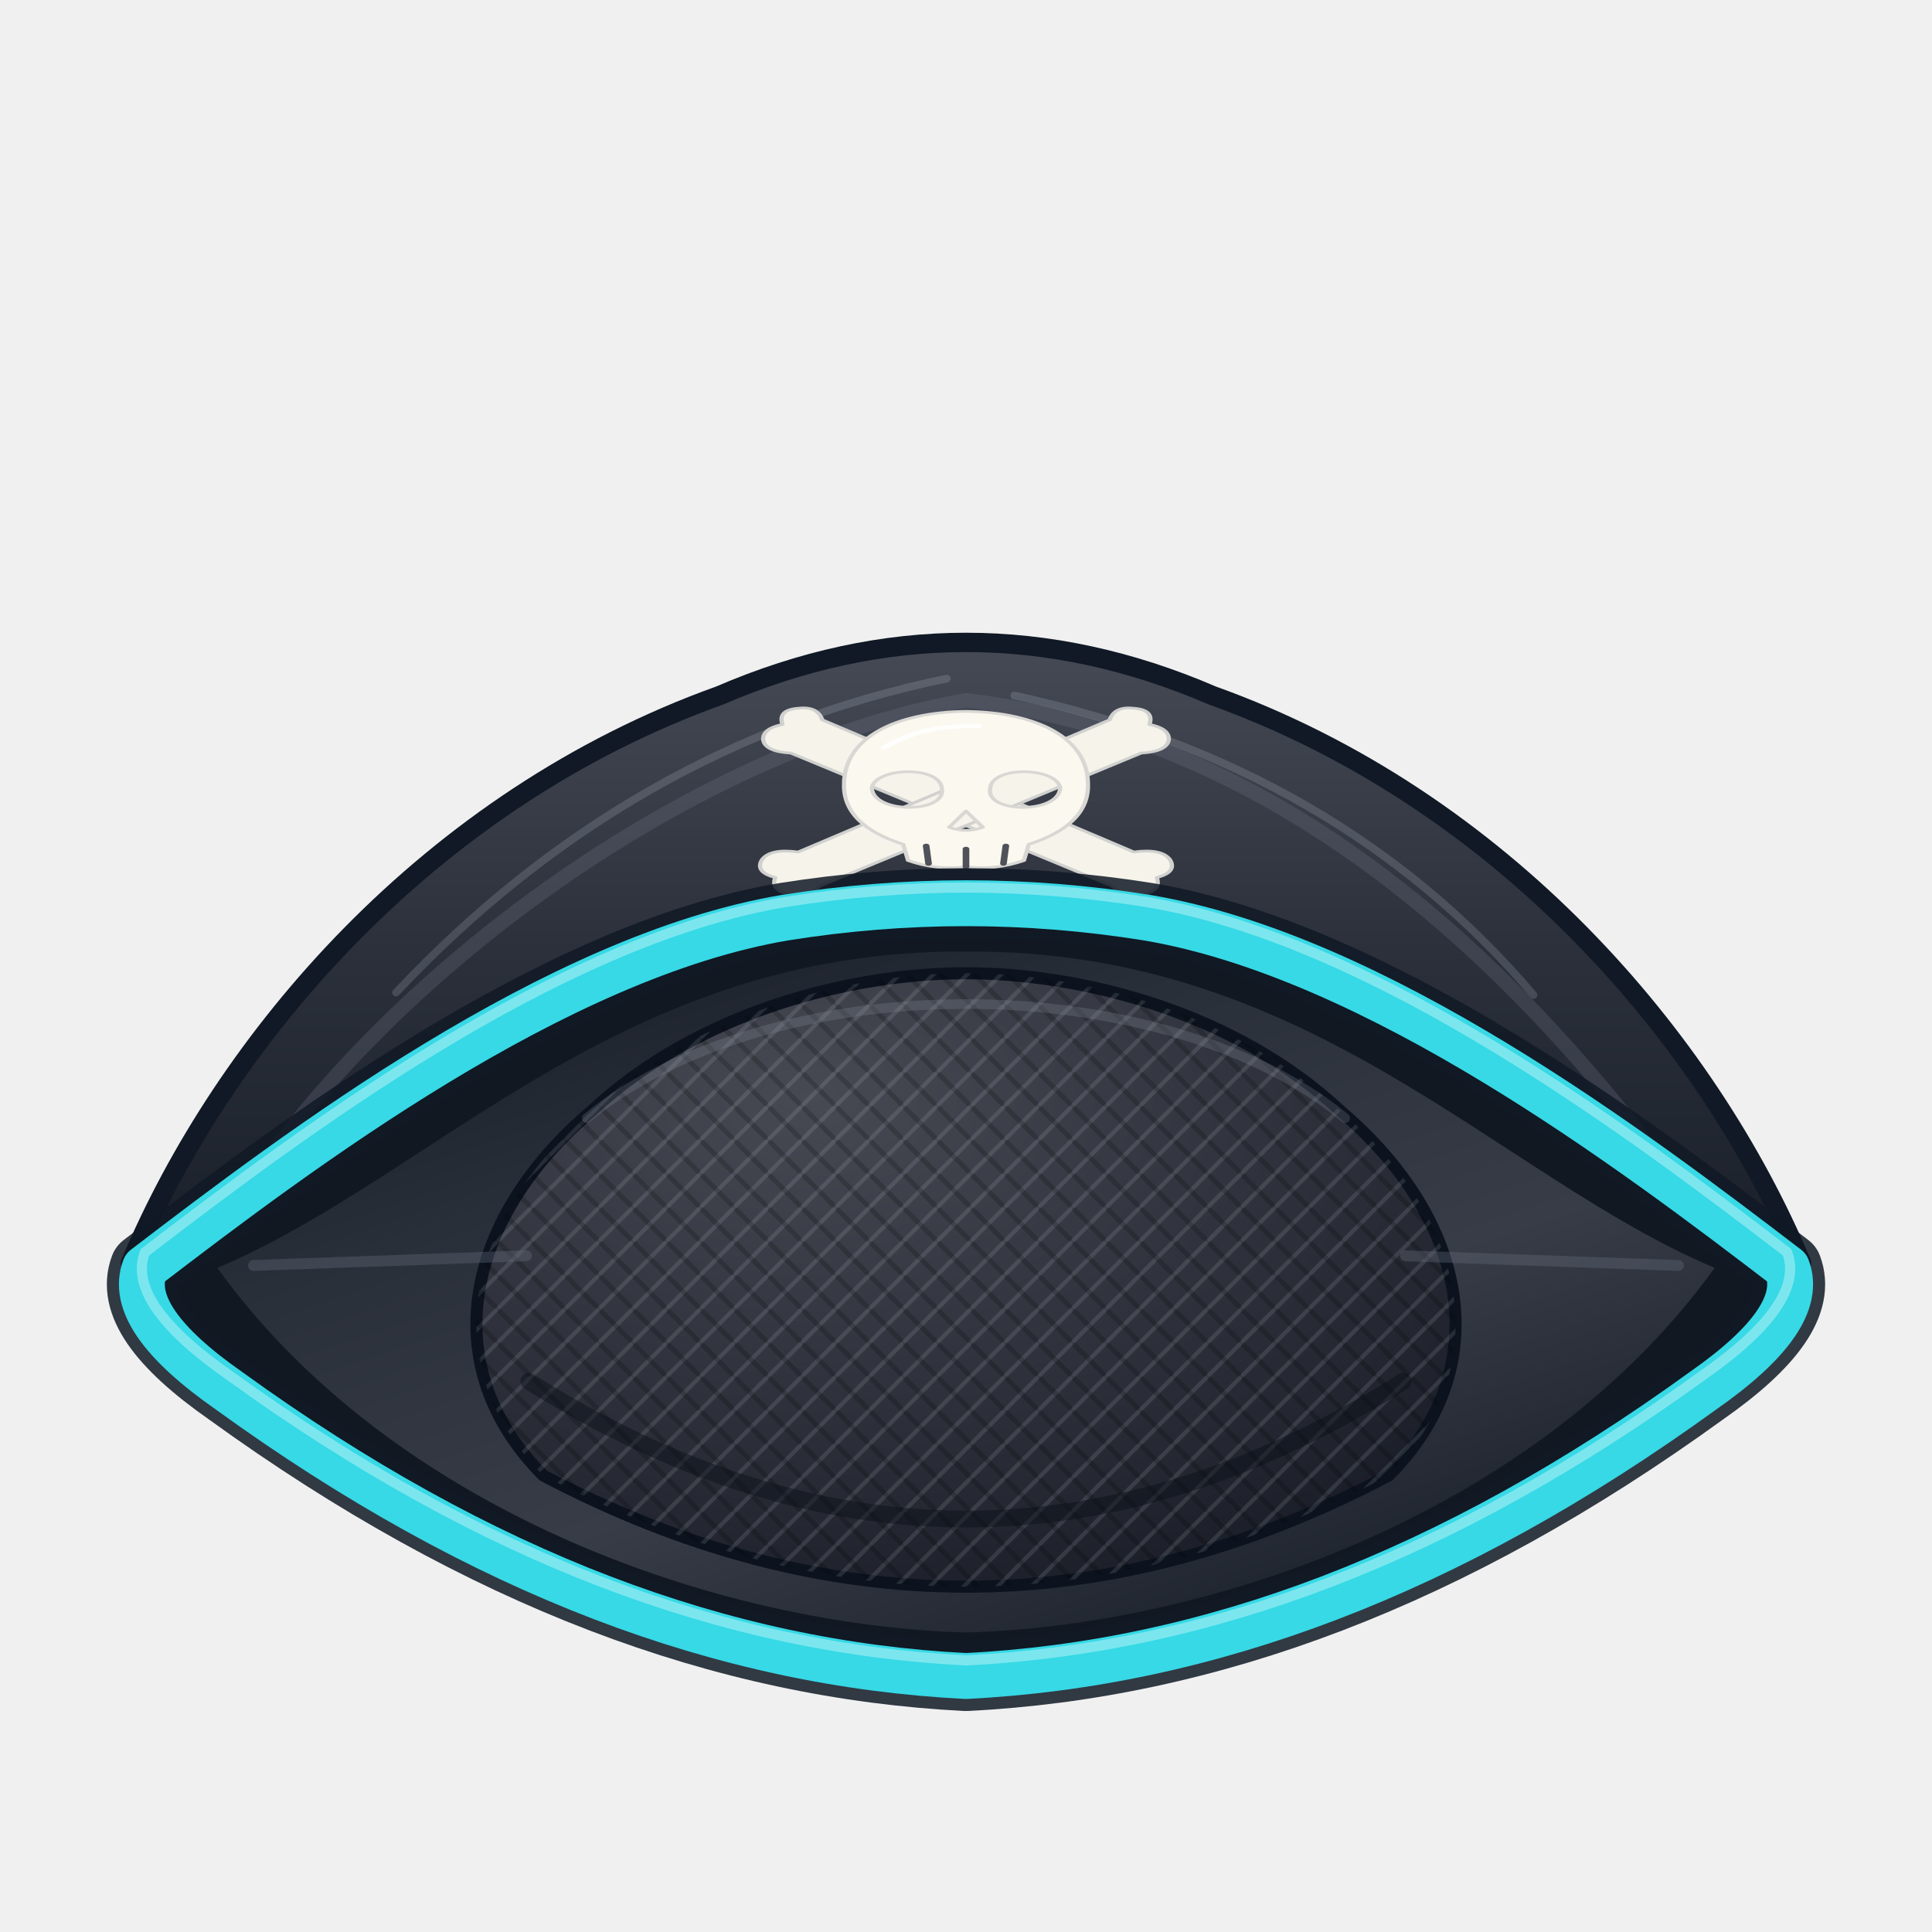
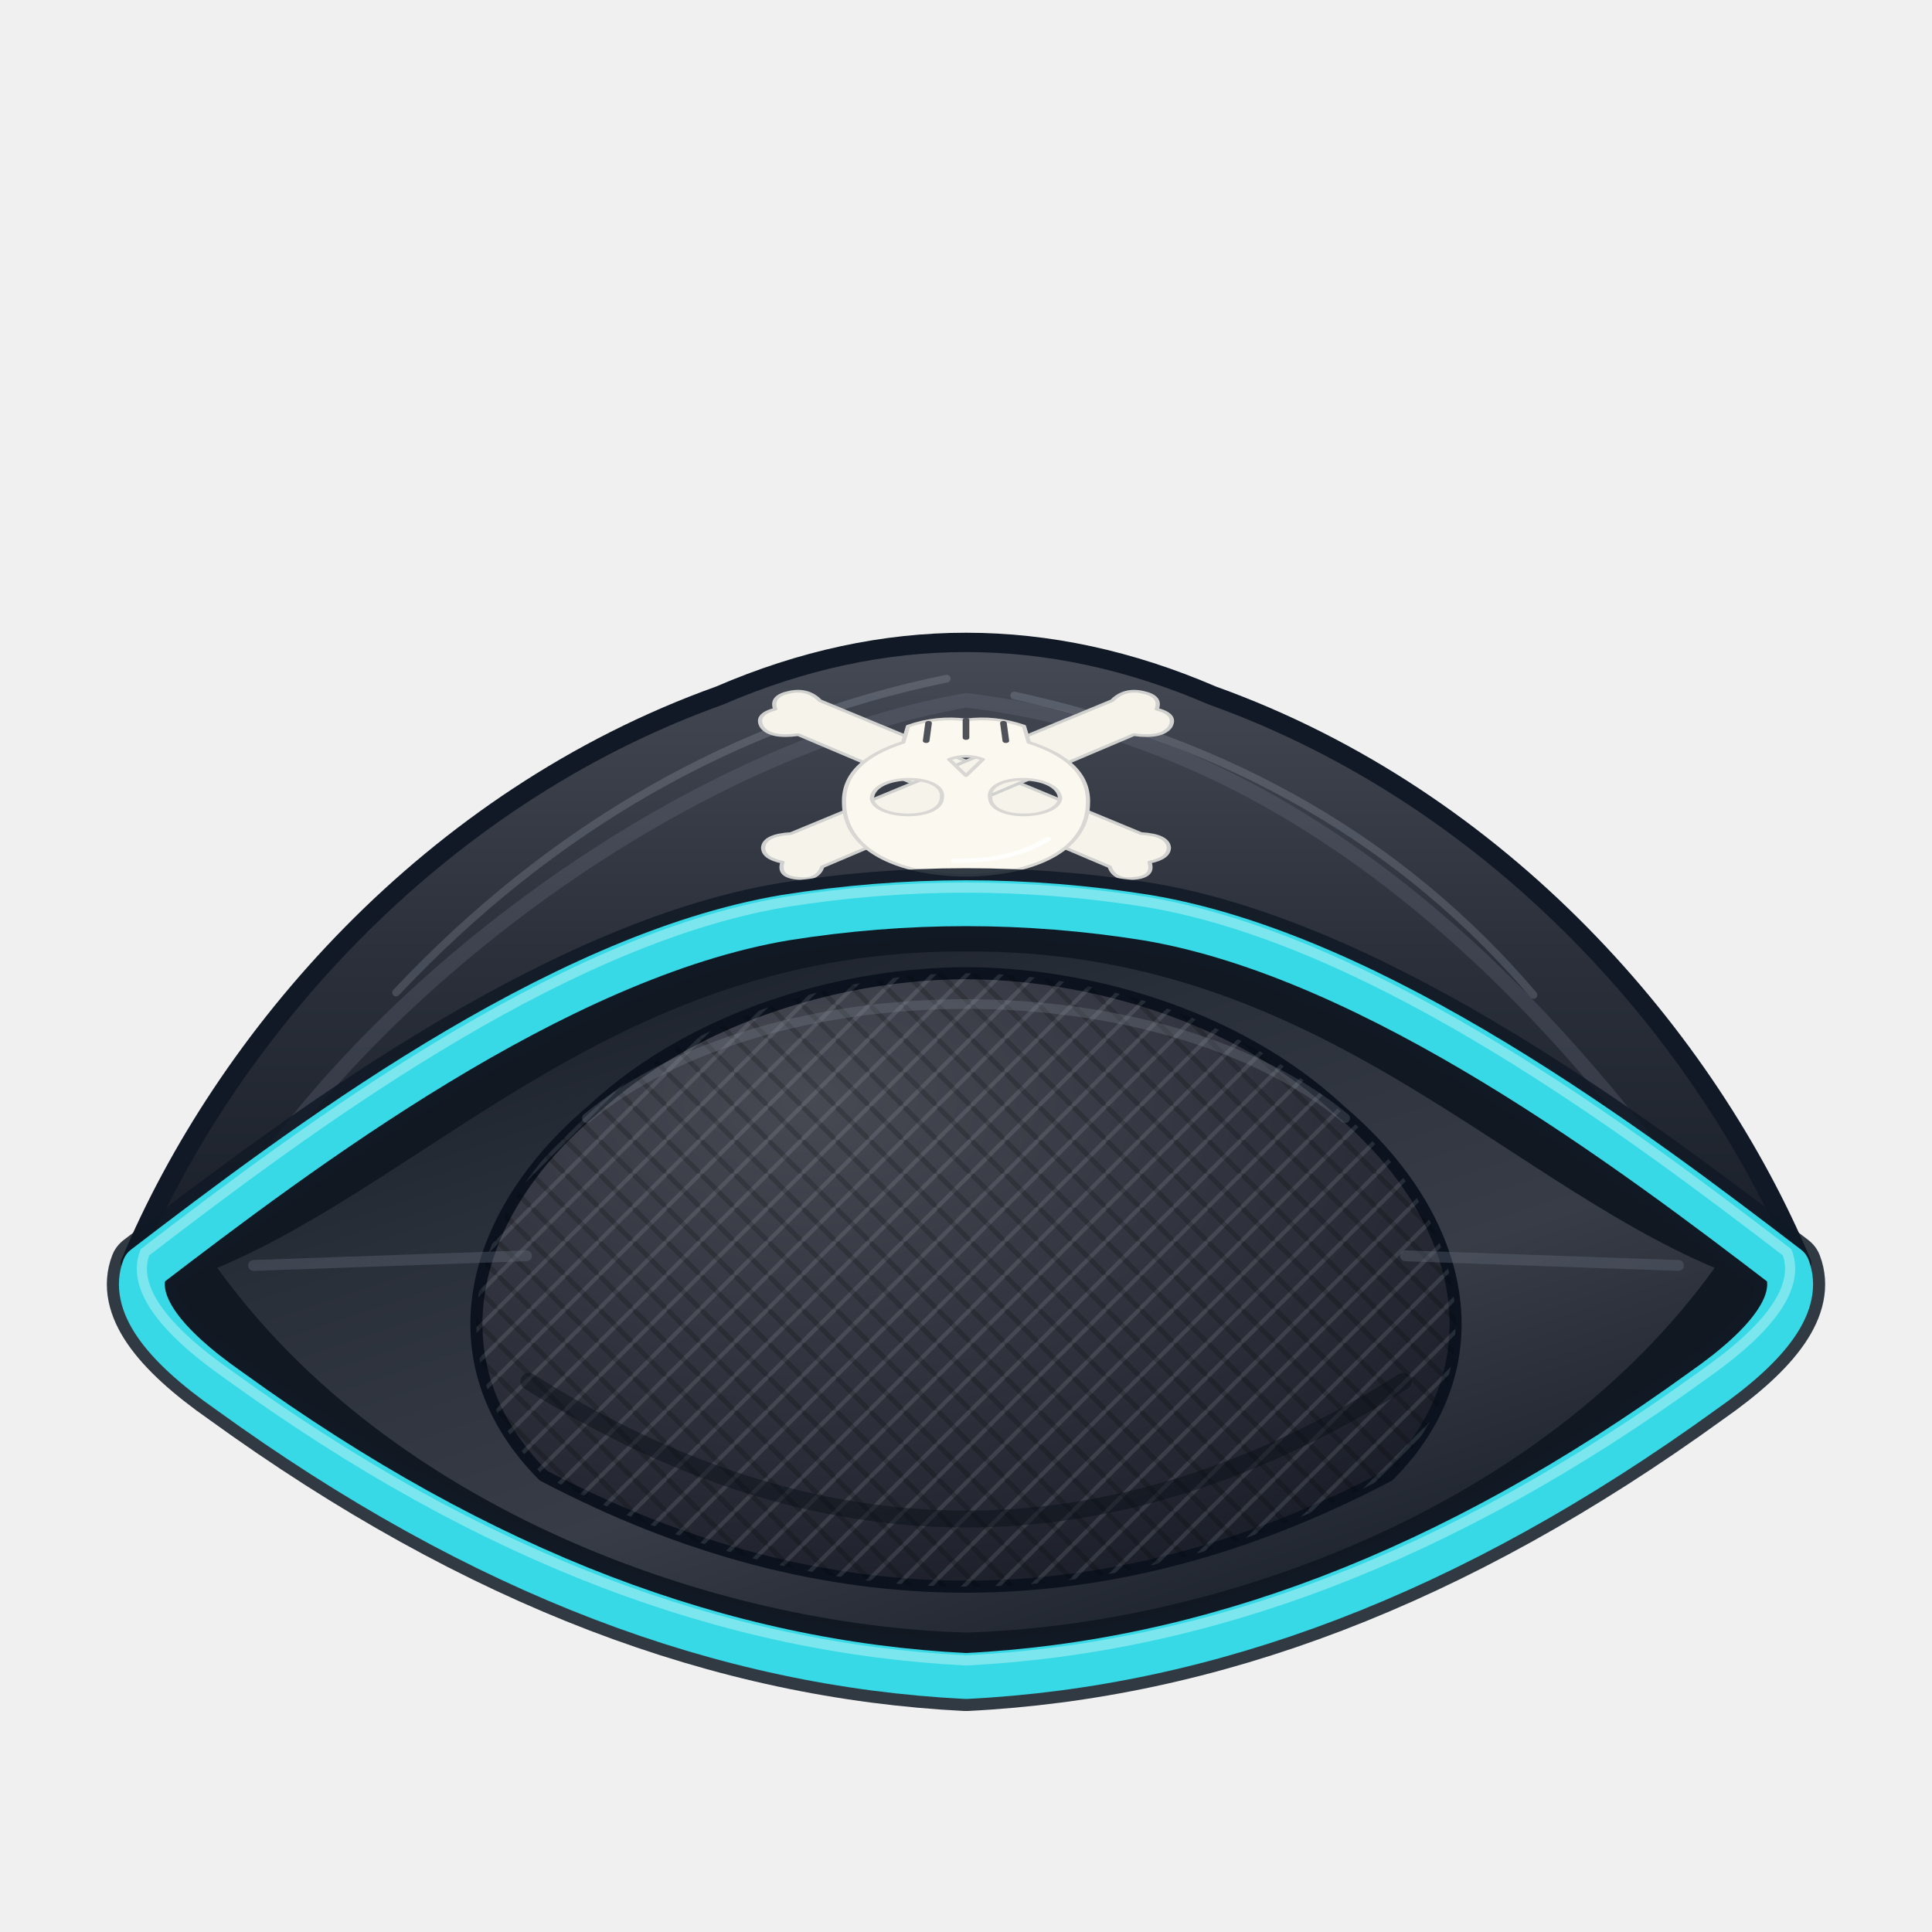
<svg xmlns="http://www.w3.org/2000/svg" width="80" height="80" viewBox="-8 -8 80 80" role="img" aria-label="GAME FRIENDS pirate hat — top-down, upper trim in player color" color="#36d9e5" data-cosmetic="pirate-hat" data-view="top-down" data-anchor="32 32" data-color-binding="root-color">
  <defs>
    <radialGradient id="gf-pirate-top-felt" cx=".34" cy=".2" r=".95">
      <stop offset="0" stop-color="#474a53" />
      <stop offset=".36" stop-color="#363943" />
      <stop offset=".75" stop-color="#242731" />
      <stop offset="1" stop-color="#151923" />
    </radialGradient>
    <linearGradient id="gf-pirate-top-crown" x1=".08" y1="0" x2=".8" y2="1">
      <stop offset="0" stop-color="#151a24" />
      <stop offset=".3" stop-color="#292f39" />
      <stop offset=".64" stop-color="#383c46" />
      <stop offset="1" stop-color="#181e28" />
    </linearGradient>
    <linearGradient id="gf-pirate-top-fold" x1="0" y1="0" x2="0" y2="1">
      <stop offset="0" stop-color="#454a55" />
      <stop offset=".43" stop-color="#2b303b" />
      <stop offset="1" stop-color="#141a24" />
    </linearGradient>
    <pattern id="gf-pirate-top-weave" width="1.4" height="1.4" patternUnits="userSpaceOnUse">
      <path d="M-.35 .35 L.35-.35 M0 1.4 L1.4 0 M1.05 1.75 L1.75 1.05" fill="none" stroke="#d4d8df" stroke-width=".17" stroke-opacity=".13" />
      <path d="M0 0 L1.4 1.4" fill="none" stroke="#000000" stroke-width=".2" stroke-opacity=".18" />
    </pattern>
  </defs>
  <g stroke-linecap="round" stroke-linejoin="round">
    <g data-part="front-fold">
      <path d="M-2.6 44.3 C1.3 35 9.8 25.1 21.8 20.8 Q32 16.4 42.2 20.8 C54.2 25.1 62.7 35 66.6 44.3 L62.8 48.2 Q32 34.6 1.2 48.2 Z" fill="url(#gf-pirate-top-fold)" stroke="#101925" stroke-width=".8" />
      <path d="M1.1 43 C7.1 32.8 20.5 23 32 21 Q49 23 62.9 43" fill="none" stroke="#747a88" stroke-width=".6" stroke-opacity=".26" />
      <path d="M8.4 33.1 Q18.1 22.8 31.2 20.1 M34 20.8 Q47.4 23.7 55.5 33.2" fill="none" stroke="#d1d5df" stroke-width=".32" stroke-opacity=".18" />
-       <g id="gf-pirate-top-skull" data-part="skull-and-bones" transform="translate(32 25.2) scale(.5 .32)" stroke-linecap="round" stroke-linejoin="round">
+       <g id="gf-pirate-top-skull" data-part="skull-and-bones" transform="translate(32 24.5) rotate(180) scale(.5 .32)" stroke-linecap="round" stroke-linejoin="round">
        <path d="M-14.5-6.3 Q-16.7-6.5-16.8-8.1 Q-16.8-9.5-15.2-10 Q-15.6-11.9-13.9-12.1 Q-12.3-12.4-11.9-10.6 L13.9 6.5 Q16.2 6 16.9 7.5 Q17.5 9.1 15.8 9.8 Q16.2 11.5 14.6 12 Q13.1 12.5 12.1 10.9 Z" fill="#f6f3eb" stroke="#d0d1ce" stroke-width=".35" />
        <g transform="scale(-1 1)">
          <path d="M-14.5-6.3 Q-16.7-6.5-16.8-8.1 Q-16.8-9.5-15.2-10 Q-15.6-11.9-13.9-12.1 Q-12.3-12.4-11.9-10.6 L13.9 6.5 Q16.2 6 16.9 7.5 Q17.5 9.1 15.8 9.8 Q16.2 11.5 14.6 12 Q13.1 12.5 12.1 10.9 Z" fill="#f6f3eb" stroke="#d0d1ce" stroke-width=".35" />
        </g>
        <path d="M-10.1-2.3 C-10.1-8.3-5.8-11.6 0-11.7 C5.8-11.6 10.1-8.3 10.1-2.3 Q10.2 3 5.2 5.5 L4.8 7.6 Q2.4 8.9 0 8.4 Q-2.4 8.9-4.8 7.6 L-5.2 5.5 Q-10.2 3-10.1-2.3 Z M-7.8-1.8 C-7.5-4.5-2.1-4.7-2-1.7 C-1.6 1.5-7.7 1.6-7.8-1.8 Z M2-1.7 C2.1-4.7 7.5-4.5 7.8-1.8 C7.7 1.6 1.6 1.5 2-1.7 Z M0 1.2 L-1.4 3.3 Q0 4.1 1.4 3.3 Z" fill="#fbf8ef" stroke="#d8d7d3" stroke-width=".35" fill-rule="evenodd" />
        <path d="M-3.3 5.7 L-3.1 8 M0 6.1 V8.4 M3.3 5.7 L3.1 8" fill="none" stroke="#50525a" stroke-width=".55" />
        <path d="M-6.8-7 Q-3.6-10 1-9.8" fill="none" stroke="#ffffff" stroke-width=".55" stroke-opacity=".8" />
      </g>
    </g>
    <g data-part="recessed-crown">
      <path d="M-2 44.5 C4.4 39.6 15 31.6 24.5 30 Q32 28.8 39.5 30 C49 31.6 59.6 39.6 66 44.5 Q66.8 46.6 62.5 49.6 C52 57.2 42 60.9 32 61.4 C22 60.9 12 57.2 1.5 49.6 Q-2.8 46.6-2 44.5 Z" fill="#111822" stroke="#101720" stroke-width=".7" />
      <path d="M1 44.5 C10 40.7 17.7 31.3 32 31.4 C46.3 31.3 54 40.7 63 44.5 C55.8 54.5 42.4 59.3 32 59.6 C21.6 59.3 8.2 54.5 1 44.5 Z" fill="url(#gf-pirate-top-crown)" />
      <path d="M16.5 38 C20.9 33.9 27.2 32.3 32 32.3 C36.8 32.3 43.1 33.9 47.5 38 C52.8 42.5 54 48.6 49.5 53.1 Q32 62.3 14.5 53.1 C10 48.6 11.2 42.5 16.5 38 Z" fill="url(#gf-pirate-top-felt)" stroke="#0c131e" stroke-width=".5" />
      <path d="M16.5 38 C20.9 33.9 27.2 32.3 32 32.3 C36.8 32.3 43.1 33.9 47.5 38 C52.8 42.5 54 48.6 49.5 53.1 Q32 62.3 14.5 53.1 C10 48.6 11.2 42.5 16.5 38 Z" fill="url(#gf-pirate-top-weave)" />
      <path d="M16.3 38.3 C23.9 32 40.1 32 47.7 38.3" fill="none" stroke="#8b929e" stroke-width=".4" stroke-opacity=".24" />
      <path d="M13.9 49.2 Q32 60.6 50.1 49.2" fill="none" stroke="#070e18" stroke-width=".7" stroke-opacity=".45" />
      <path d="M2.5 44.4 L13.8 44 M50.2 44 L61.5 44.4" fill="none" stroke="#68717e" stroke-width=".45" stroke-opacity=".35" />
    </g>
    <g data-part="upper-trim" data-color-source="currentColor" stroke-linecap="round" stroke-linejoin="round">
      <path d="M-2 44.5 C4.4 39.6 15 31.6 24.5 30 Q32 28.8 39.5 30 C49 31.6 59.6 39.6 66 44.5 Q66.8 46.6 62.5 49.6 C52 57.2 42 60.9 32 61.4 C22 60.9 12 57.2 1.5 49.6 Q-2.8 46.6-2 44.5 Z" fill="none" stroke="#101925" stroke-width="2.9" stroke-opacity=".85" />
      <path d="M-2 44.5 C4.4 39.6 15 31.6 24.5 30 Q32 28.8 39.5 30 C49 31.6 59.6 39.6 66 44.5 Q66.8 46.6 62.5 49.6 C52 57.2 42 60.9 32 61.4 C22 60.9 12 57.2 1.5 49.6 Q-2.8 46.6-2 44.5 Z" fill="none" stroke="currentColor" stroke-width="1.9" />
      <g transform="translate(0 -0.646)">
        <path d="M-2 44.5 C4.4 39.6 15 31.6 24.5 30 Q32 28.8 39.5 30 C49 31.6 59.6 39.6 66 44.5 Q66.8 46.6 62.5 49.6 C52 57.2 42 60.9 32 61.4 C22 60.9 12 57.2 1.5 49.6 Q-2.8 46.6-2 44.5 Z" fill="none" stroke="#ffffff" stroke-width="0.42" stroke-opacity=".35" />
      </g>
    </g>
  </g>
</svg>
